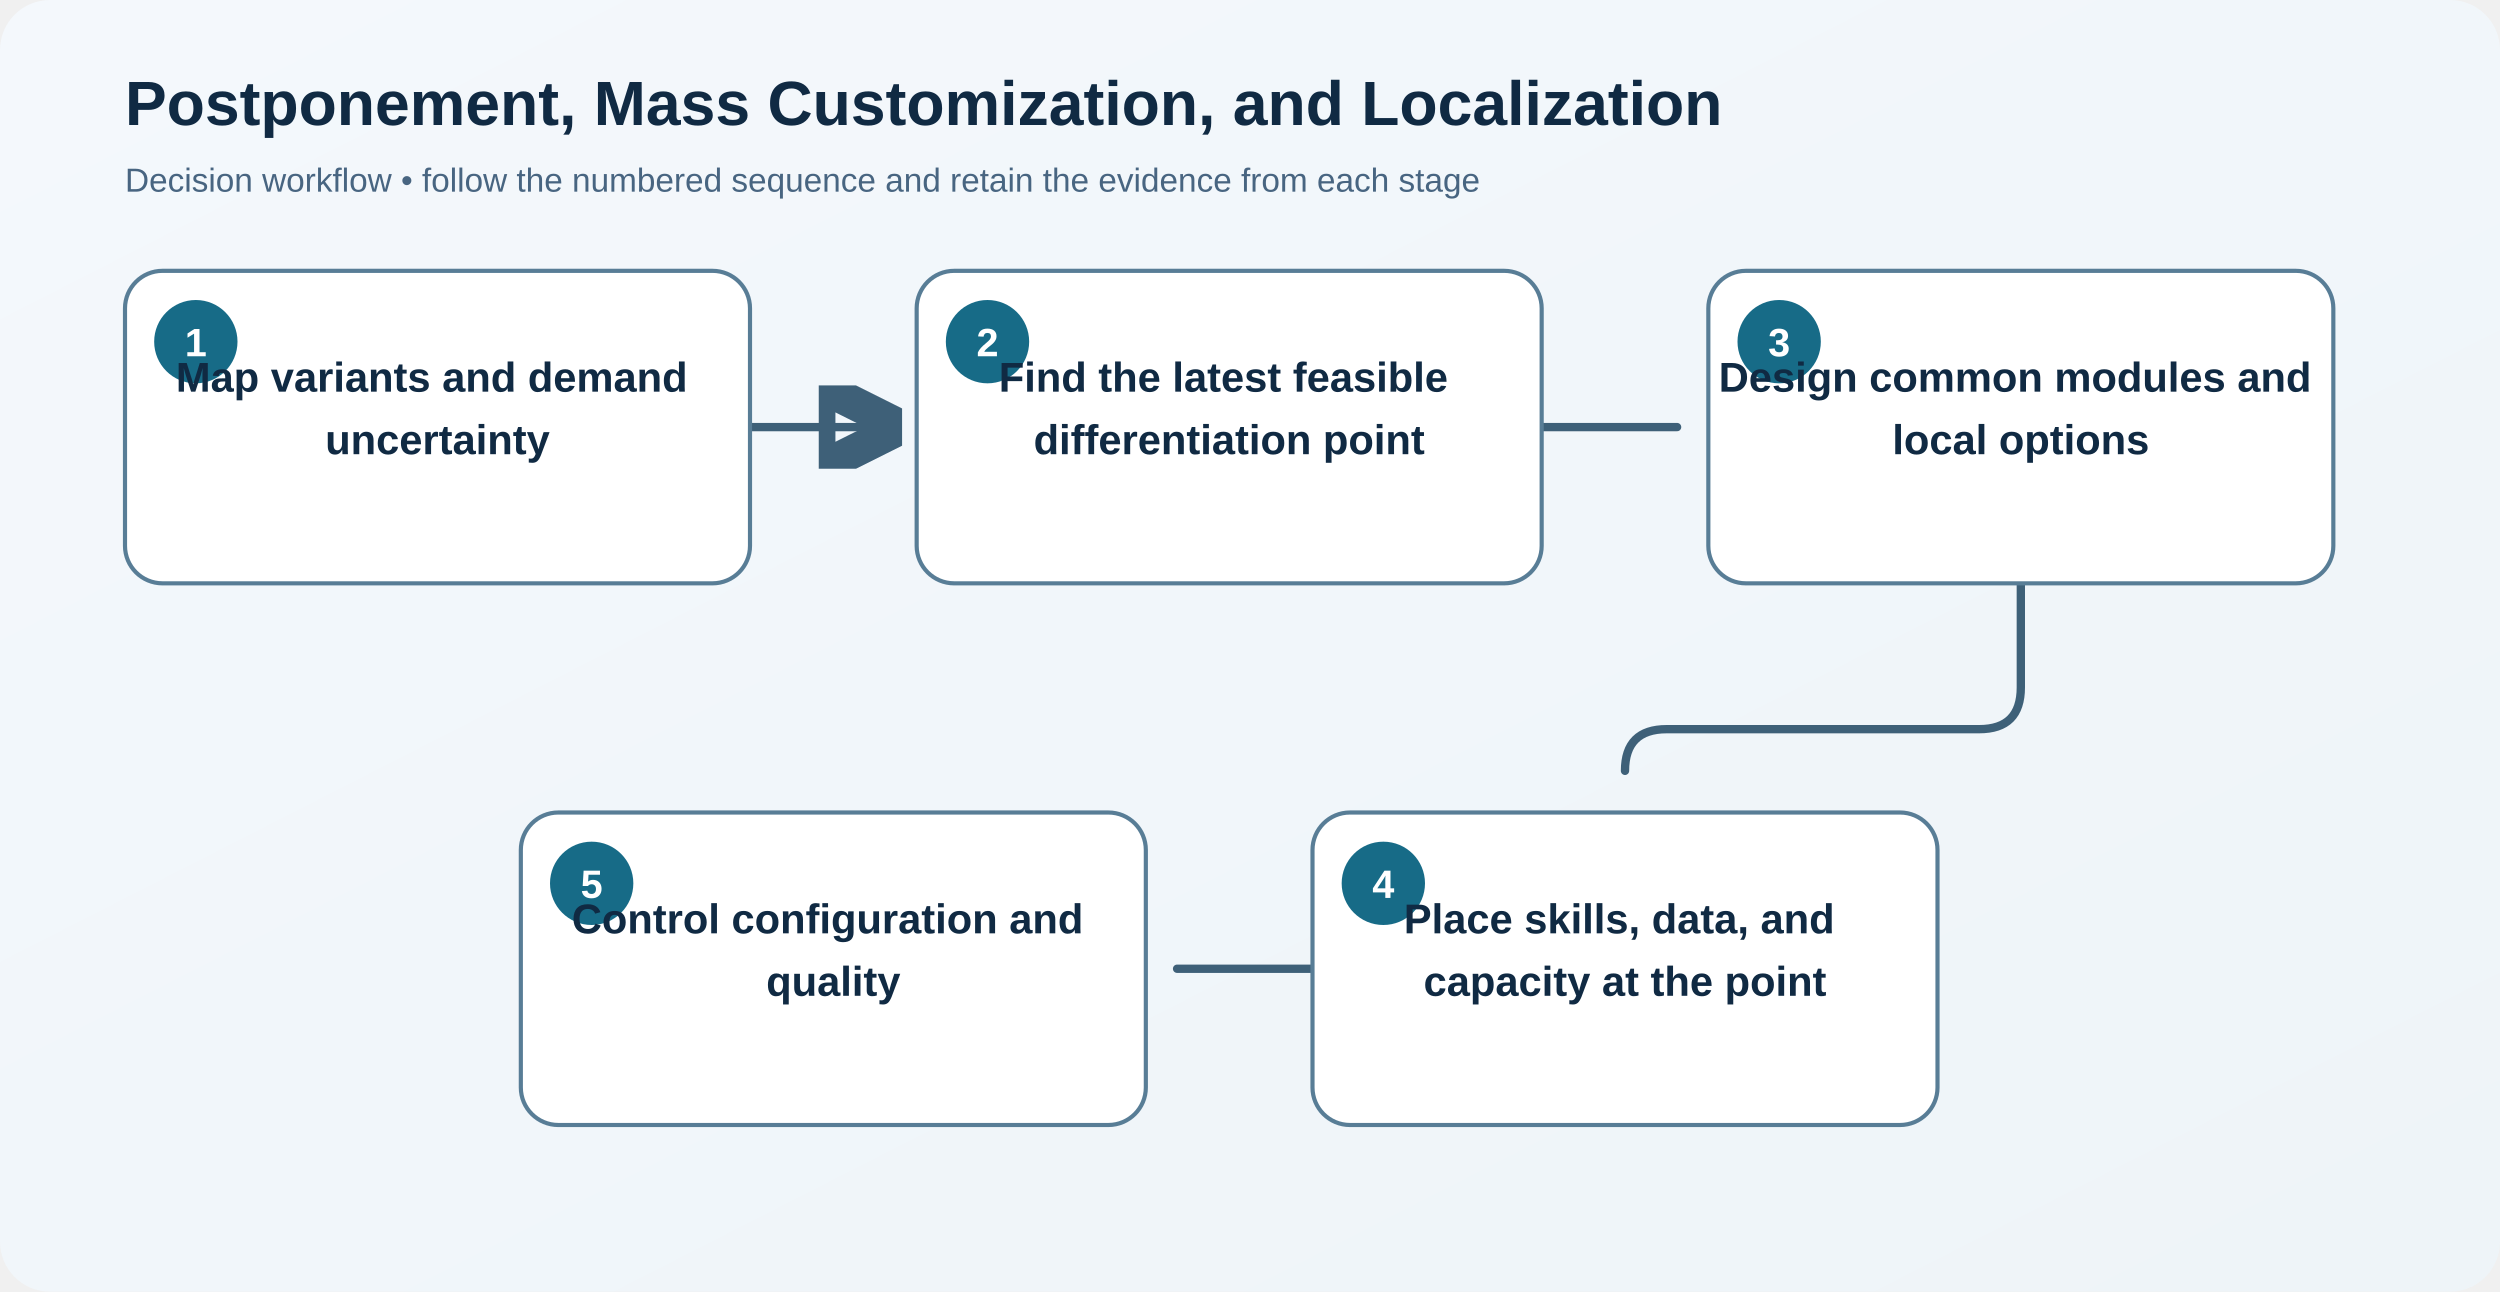
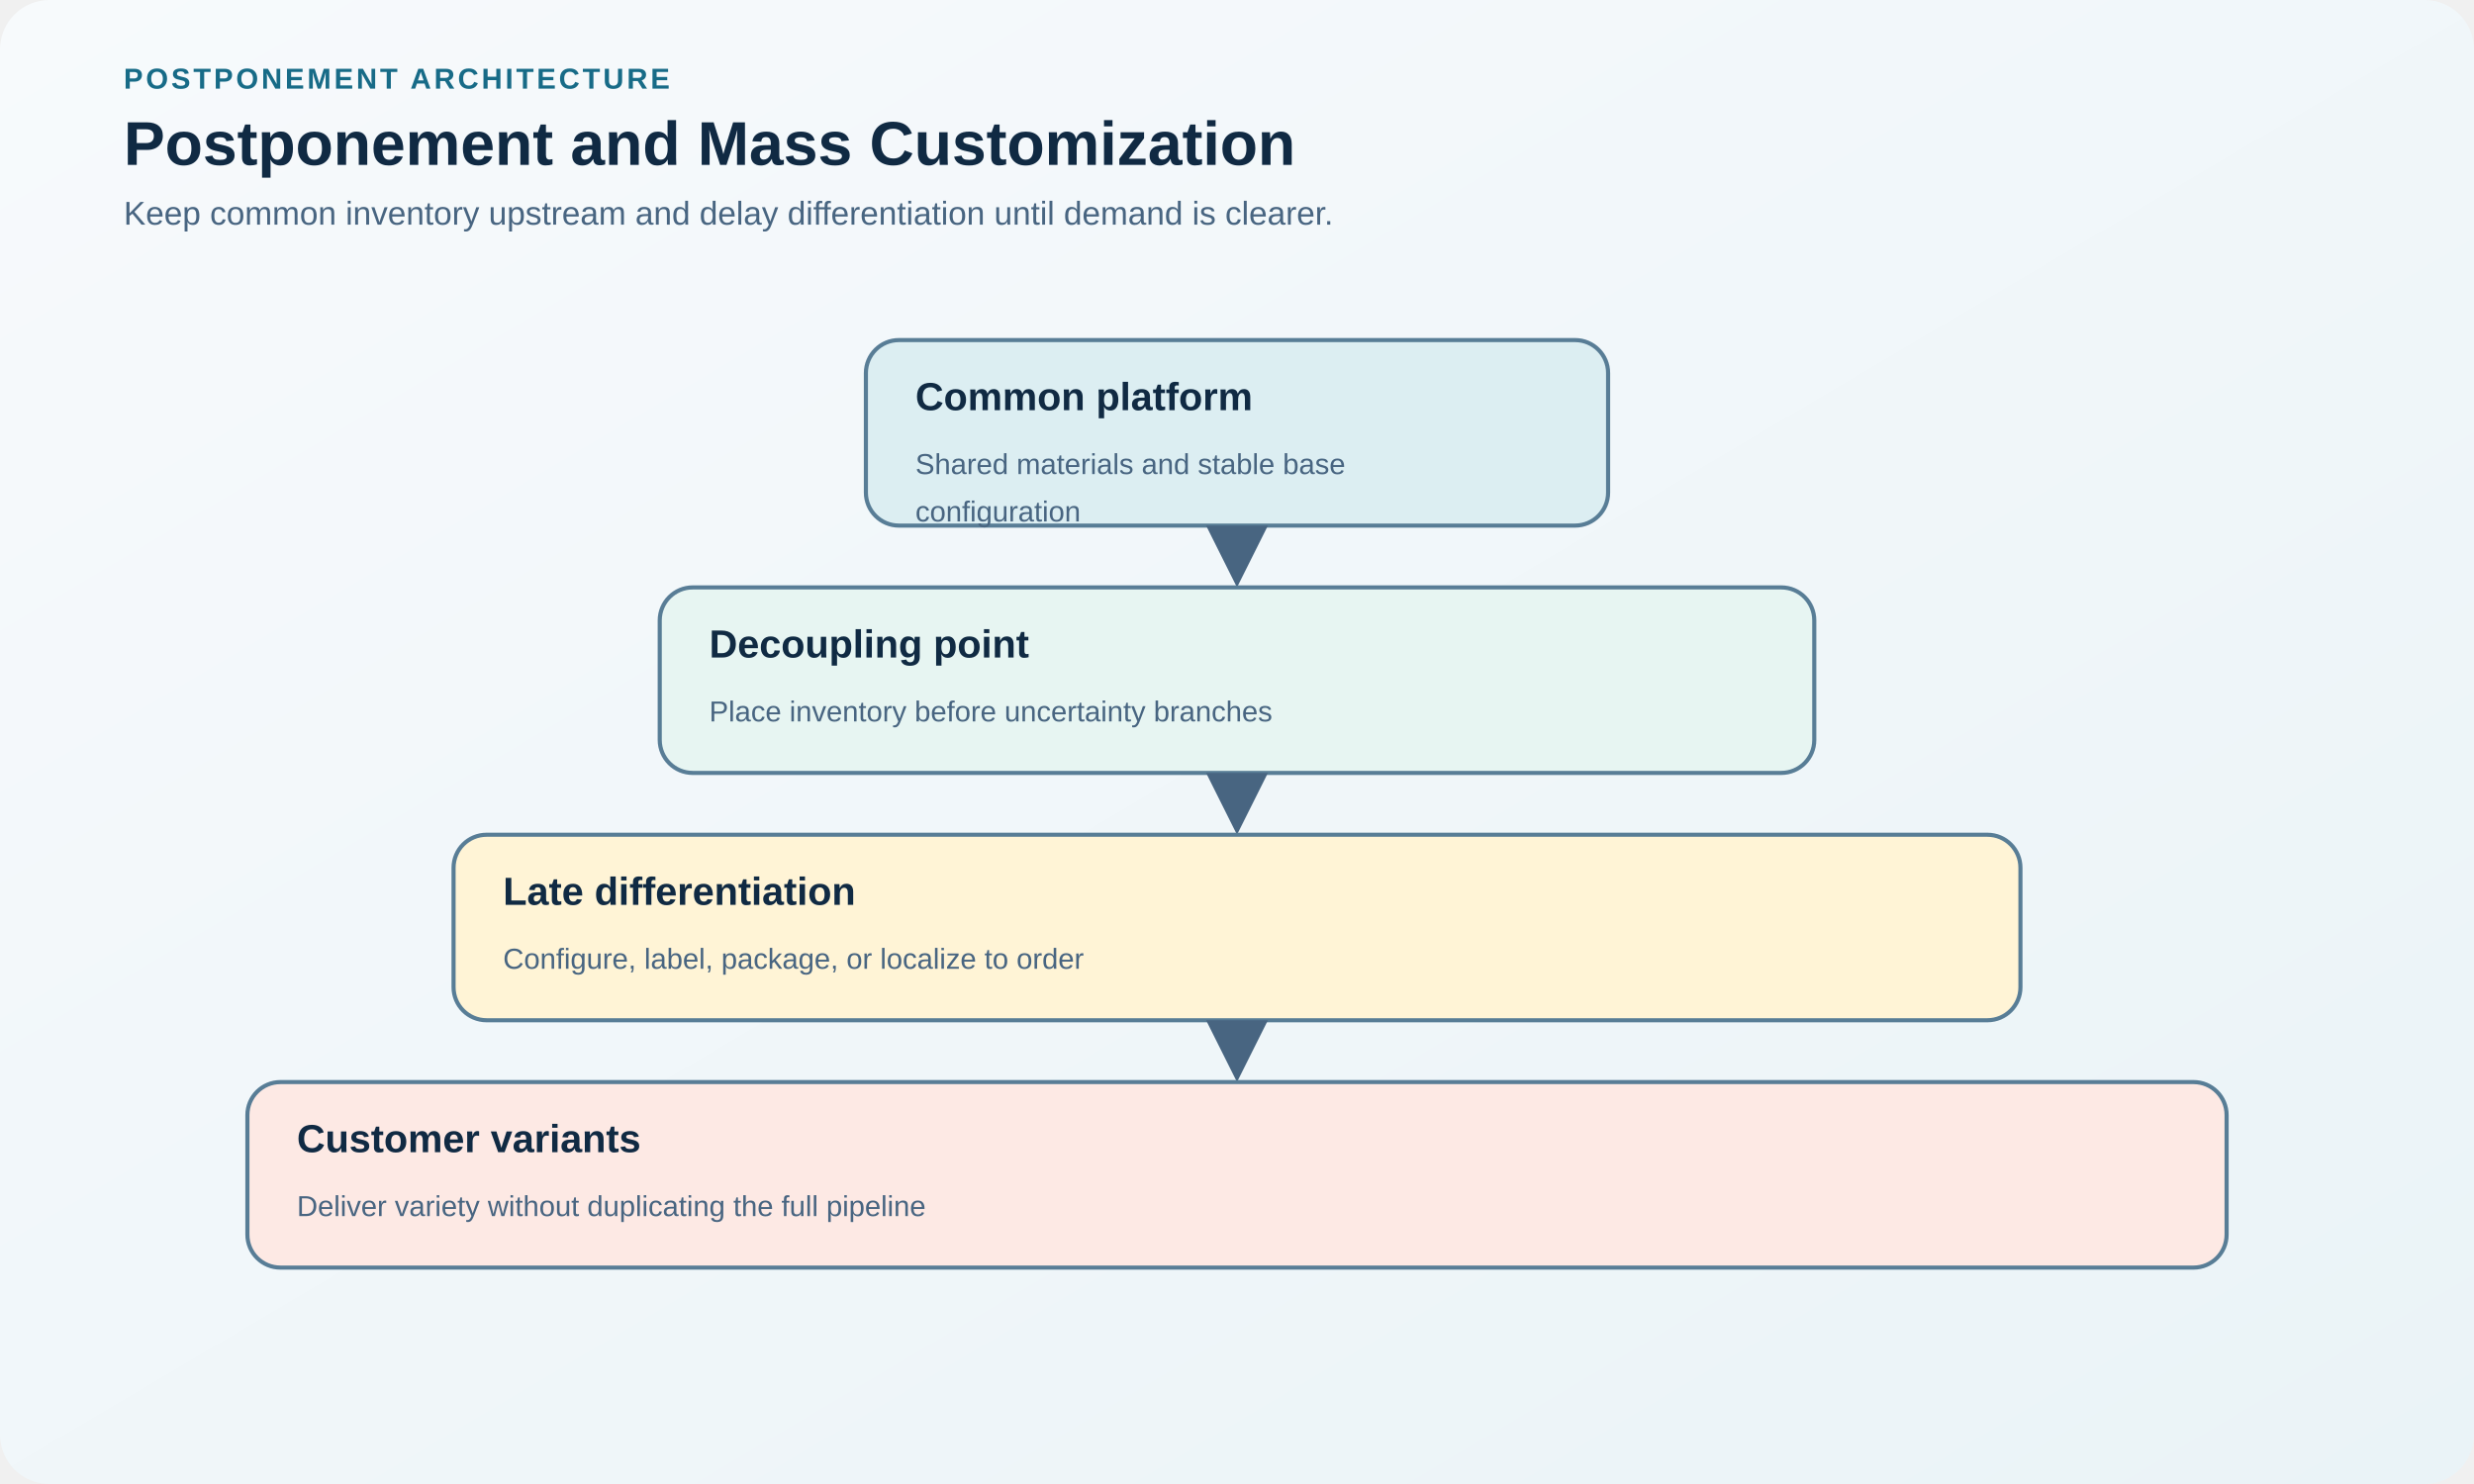
- <svg xmlns="http://www.w3.org/2000/svg" width="1200" height="620" viewBox="0 0 1200 620" role="img" aria-labelledby="title desc">
+ <svg xmlns="http://www.w3.org/2000/svg" width="1200" height="720" viewBox="0 0 1200 720" role="img" aria-labelledby="title desc">
  <defs>
    <linearGradient id="bg" x1="0" x2="1" y1="0" y2="1">
-       <stop offset="0" stop-color="#f4f8fc" />
-       <stop offset="1" stop-color="#eef4f8" />
+       <stop offset="0" stop-color="#f7fafc" />
+       <stop offset="1" stop-color="#eaf3f7" />
    </linearGradient>
    <marker id="arrow" markerWidth="10" markerHeight="10" refX="8" refY="5" orient="auto">
-       <path d="M0 0 L10 5 L0 10 Z" fill="#3e6078" />
+       <path d="M0 0 L10 5 L0 10 Z" fill="#486581" />
    </marker>
  </defs>
-   <style>text{font-family:Arial,Helvetica,sans-serif}.heading{font-size:30px;font-weight:700;fill:#102a43}.sub{font-size:16px;fill:#486581}.label{font-size:20px;font-weight:700;fill:#102a43}.num{font-size:19px;font-weight:700;fill:#fff}g rect{fill:#fff;stroke:#587d96;stroke-width:2}g circle{fill:#176b87}path{fill:none;stroke:#3e6078;stroke-width:4;stroke-linecap:round;stroke-linejoin:round;marker-end:url(#arrow)}</style>
-   <rect width="1200" height="620" rx="24" fill="url(#bg)" />
-   <text class="heading" x="60" y="60">Postponement, Mass Customization, and Localization</text>
-   <text class="sub" x="60" y="92">Decision workflow • follow the numbered sequence and retain the evidence from each stage</text>
-   <path d="M360 205 H425" />
-   <path d="M740 205 H805" />
-   <path d="M970 280 V330 Q970 350 950 350 H800 Q780 350 780 370" />
-   <path d="M630 465 H565" />
-   <g>
-     <rect x="60" y="130" width="300" height="150" rx="18" />
-     <circle cx="94" cy="164" r="20" />
-     <text class="num" x="94" y="171" text-anchor="middle">1</text>
-     <text class="label" text-anchor="middle">
-       <tspan x="210" y="188">Map variants and demand</tspan>
-       <tspan x="210" y="218">uncertainty</tspan>
-     </text>
-   </g>
-   <g>
-     <rect x="440" y="130" width="300" height="150" rx="18" />
-     <circle cx="474" cy="164" r="20" />
-     <text class="num" x="474" y="171" text-anchor="middle">2</text>
-     <text class="label" text-anchor="middle">
-       <tspan x="590" y="188">Find the latest feasible</tspan>
-       <tspan x="590" y="218">differentiation point</tspan>
-     </text>
-   </g>
-   <g>
-     <rect x="820" y="130" width="300" height="150" rx="18" />
-     <circle cx="854" cy="164" r="20" />
-     <text class="num" x="854" y="171" text-anchor="middle">3</text>
-     <text class="label" text-anchor="middle">
-       <tspan x="970" y="188">Design common modules and</tspan>
-       <tspan x="970" y="218">local options</tspan>
-     </text>
-   </g>
-   <g>
-     <rect x="630" y="390" width="300" height="150" rx="18" />
-     <circle cx="664" cy="424" r="20" />
-     <text class="num" x="664" y="431" text-anchor="middle">4</text>
-     <text class="label" text-anchor="middle">
-       <tspan x="780" y="448">Place skills, data, and</tspan>
-       <tspan x="780" y="478">capacity at the point</tspan>
-     </text>
-   </g>
-   <g>
-     <rect x="250" y="390" width="300" height="150" rx="18" />
-     <circle cx="284" cy="424" r="20" />
-     <text class="num" x="284" y="431" text-anchor="middle">5</text>
-     <text class="label" text-anchor="middle">
-       <tspan x="400" y="448">Control configuration and</tspan>
-       <tspan x="400" y="478">quality</tspan>
-     </text>
-   </g>
+   <style>text{font-family:Arial,Helvetica,sans-serif}.title{font-size:30px;font-weight:700;fill:#102a43}.eyebrow{font-size:14px;font-weight:700;letter-spacing:1.4px;fill:#176b87}.subtitle{font-size:16px;fill:#486581}.label{font-size:19px;font-weight:700;fill:#102a43}.barlabel{font-size:15px;font-weight:700;fill:#fff}.body{font-size:16px;fill:#243b53}.small{font-size:14px;fill:#486581}.metric{font-size:24px;font-weight:700;fill:#176b87}.white{fill:#fff}.line{fill:none;stroke:#587d96;stroke-width:3;stroke-linecap:round;stroke-linejoin:round}.arrow{fill:none;stroke:#486581;stroke-width:3;stroke-linecap:round;marker-end:url(#arrow)}</style>
+   <rect width="1200" height="720" rx="24" fill="url(#bg)" />
+   <text x="60" y="43" class="eyebrow" text-anchor="start">
+     <tspan x="60" y="43">POSTPONEMENT ARCHITECTURE</tspan>
+   </text>
+   <text x="60" y="80" class="title" text-anchor="start">
+     <tspan x="60" y="80">Postponement and Mass Customization</tspan>
+   </text>
+   <text x="60" y="109" class="subtitle" text-anchor="start">
+     <tspan x="60" y="109">Keep common inventory upstream and delay differentiation until demand is clearer.</tspan>
+   </text>
+   <rect x="420" y="165" width="360" height="90" rx="16" fill="#dceef2" stroke="#587d96" stroke-width="2" />
+   <text x="444" y="199" class="label" text-anchor="start">
+     <tspan x="444" y="199">Common platform</tspan>
+   </text>
+   <text x="444" y="230" class="small" text-anchor="start">
+     <tspan x="444" y="230">Shared materials and stable base</tspan>
+     <tspan x="444" y="253">configuration</tspan>
+   </text>
+   <path d="M600 257 V279" class="arrow" />
+   <rect x="320" y="285" width="560" height="90" rx="16" fill="#e7f5f2" stroke="#587d96" stroke-width="2" />
+   <text x="344" y="319" class="label" text-anchor="start">
+     <tspan x="344" y="319">Decoupling point</tspan>
+   </text>
+   <text x="344" y="350" class="small" text-anchor="start">
+     <tspan x="344" y="350">Place inventory before uncertainty branches</tspan>
+   </text>
+   <path d="M600 377 V399" class="arrow" />
+   <rect x="220" y="405" width="760" height="90" rx="16" fill="#fff4d6" stroke="#587d96" stroke-width="2" />
+   <text x="244" y="439" class="label" text-anchor="start">
+     <tspan x="244" y="439">Late differentiation</tspan>
+   </text>
+   <text x="244" y="470" class="small" text-anchor="start">
+     <tspan x="244" y="470">Configure, label, package, or localize to order</tspan>
+   </text>
+   <path d="M600 497 V519" class="arrow" />
+   <rect x="120" y="525" width="960" height="90" rx="16" fill="#fde9e4" stroke="#587d96" stroke-width="2" />
+   <text x="144" y="559" class="label" text-anchor="start">
+     <tspan x="144" y="559">Customer variants</tspan>
+   </text>
+   <text x="144" y="590" class="small" text-anchor="start">
+     <tspan x="144" y="590">Deliver variety without duplicating the full pipeline</tspan>
+   </text>
</svg>
